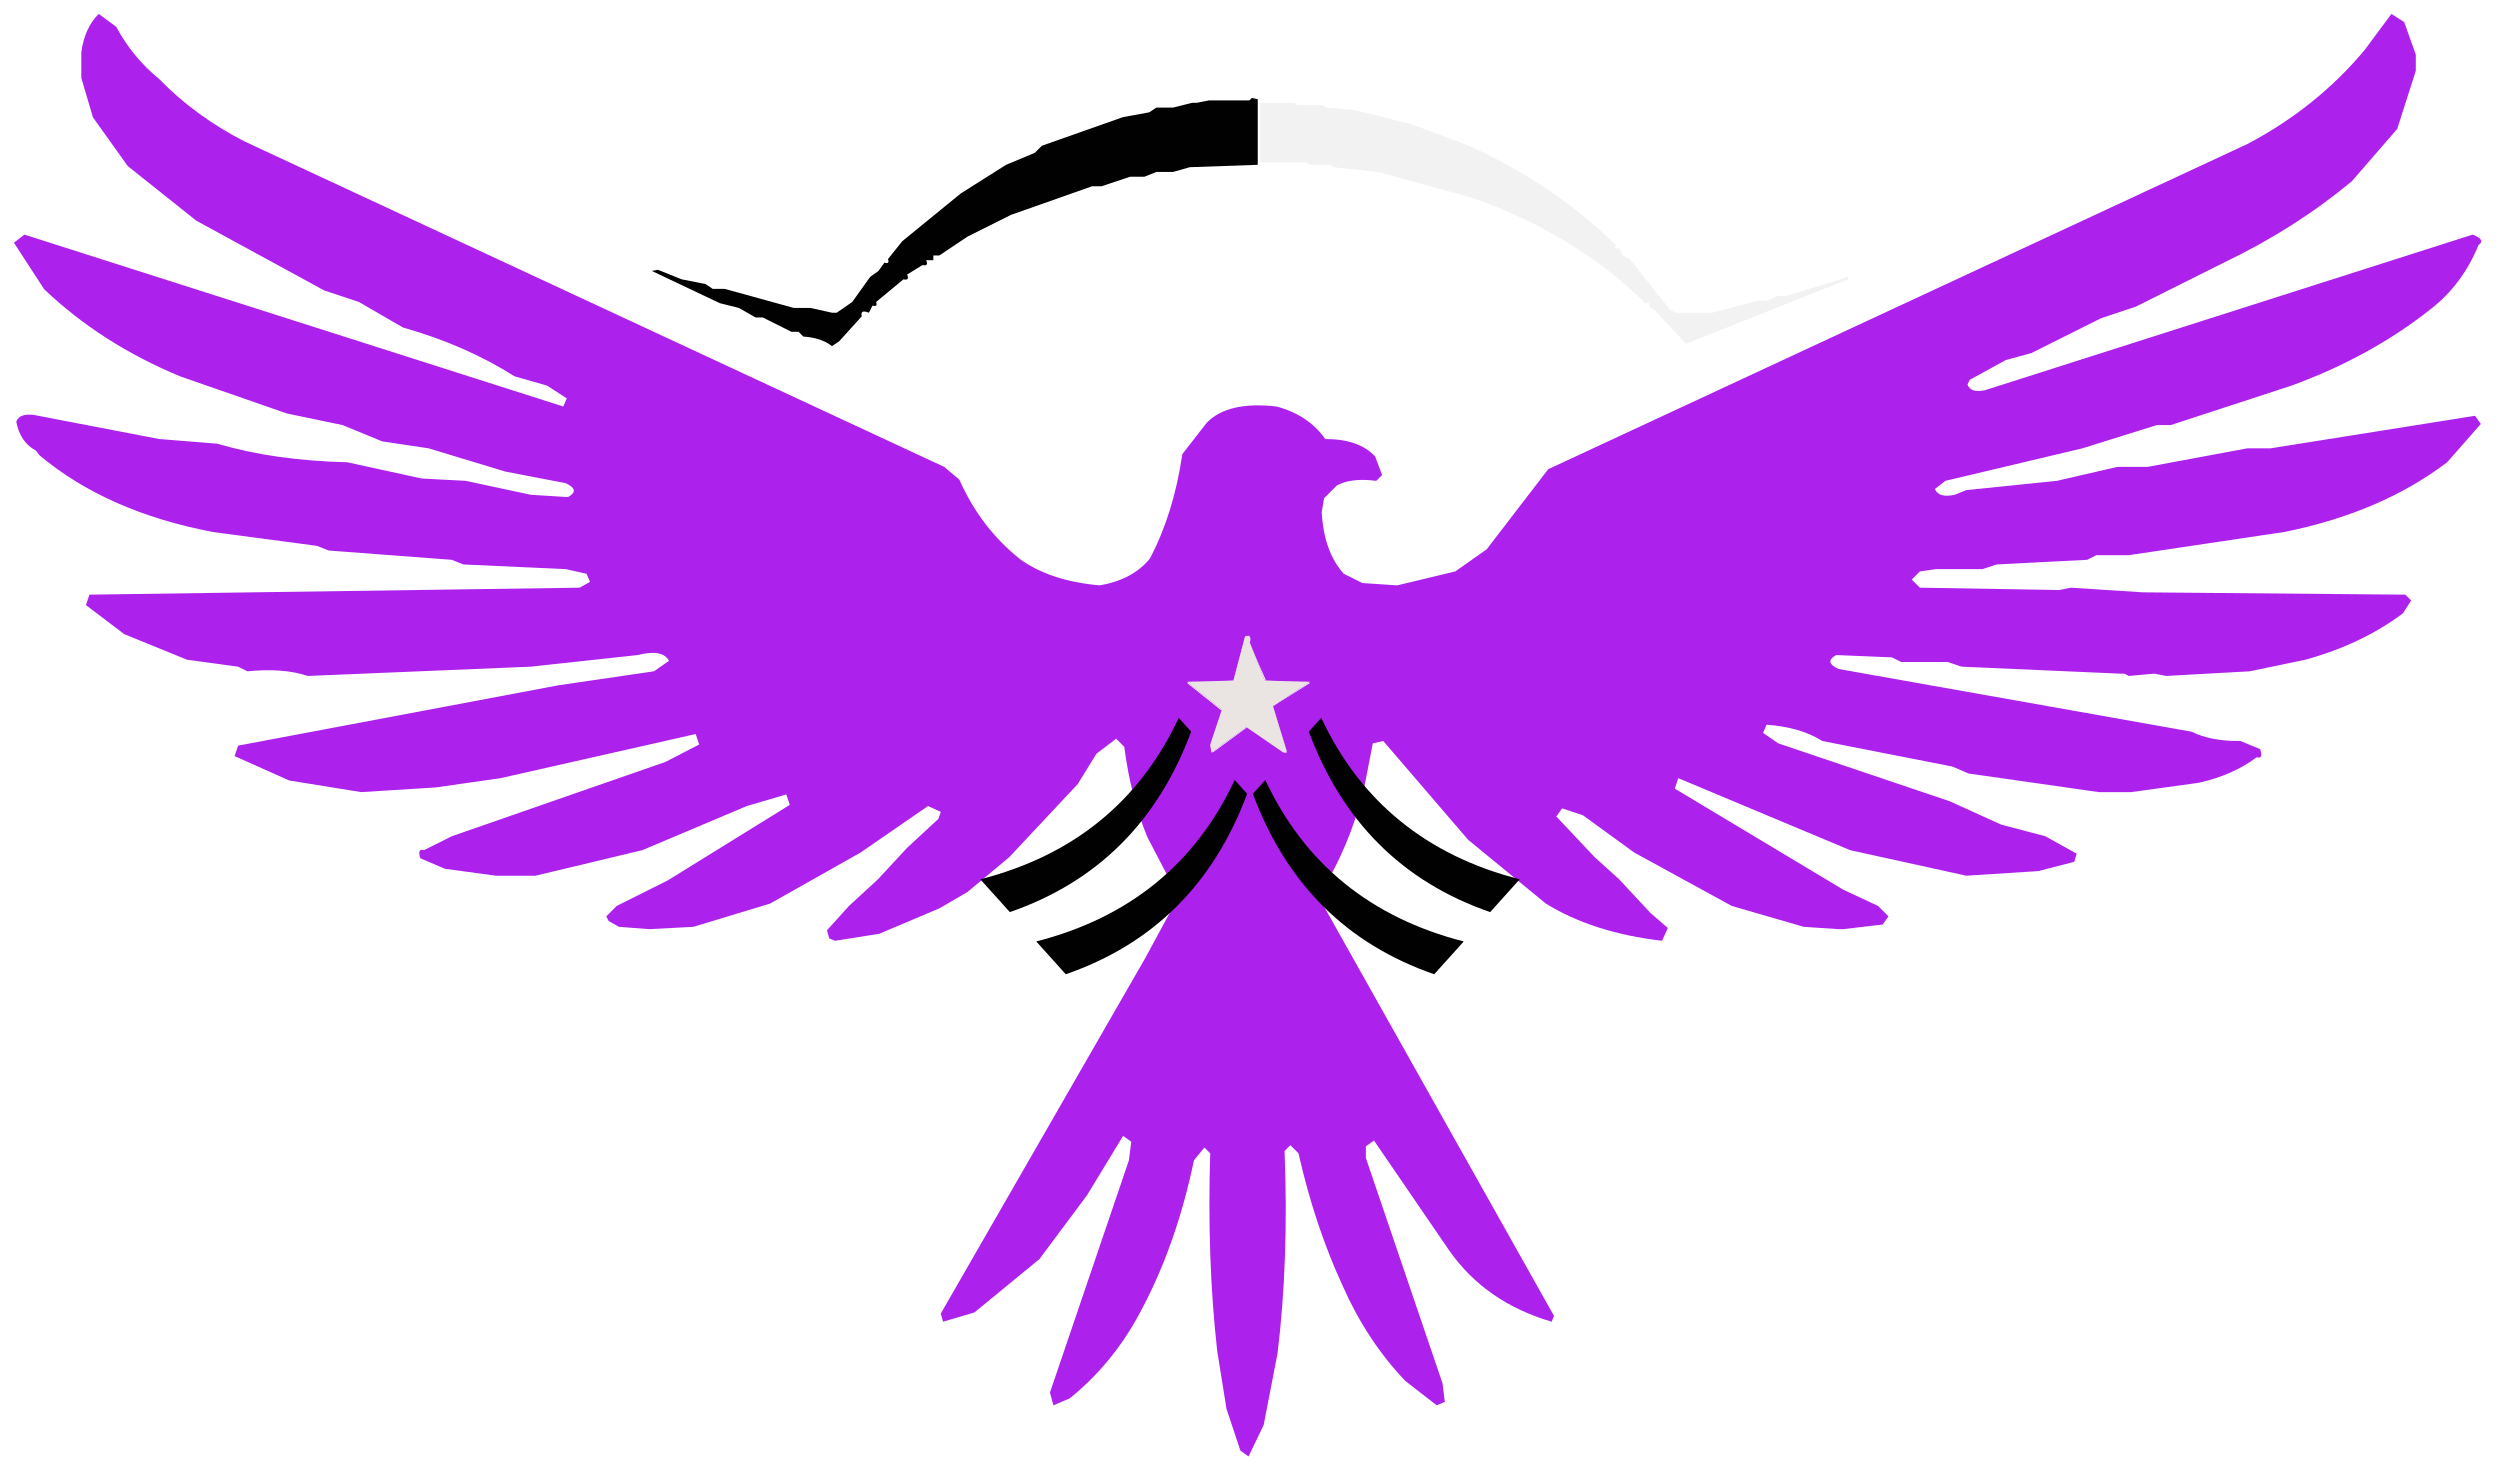
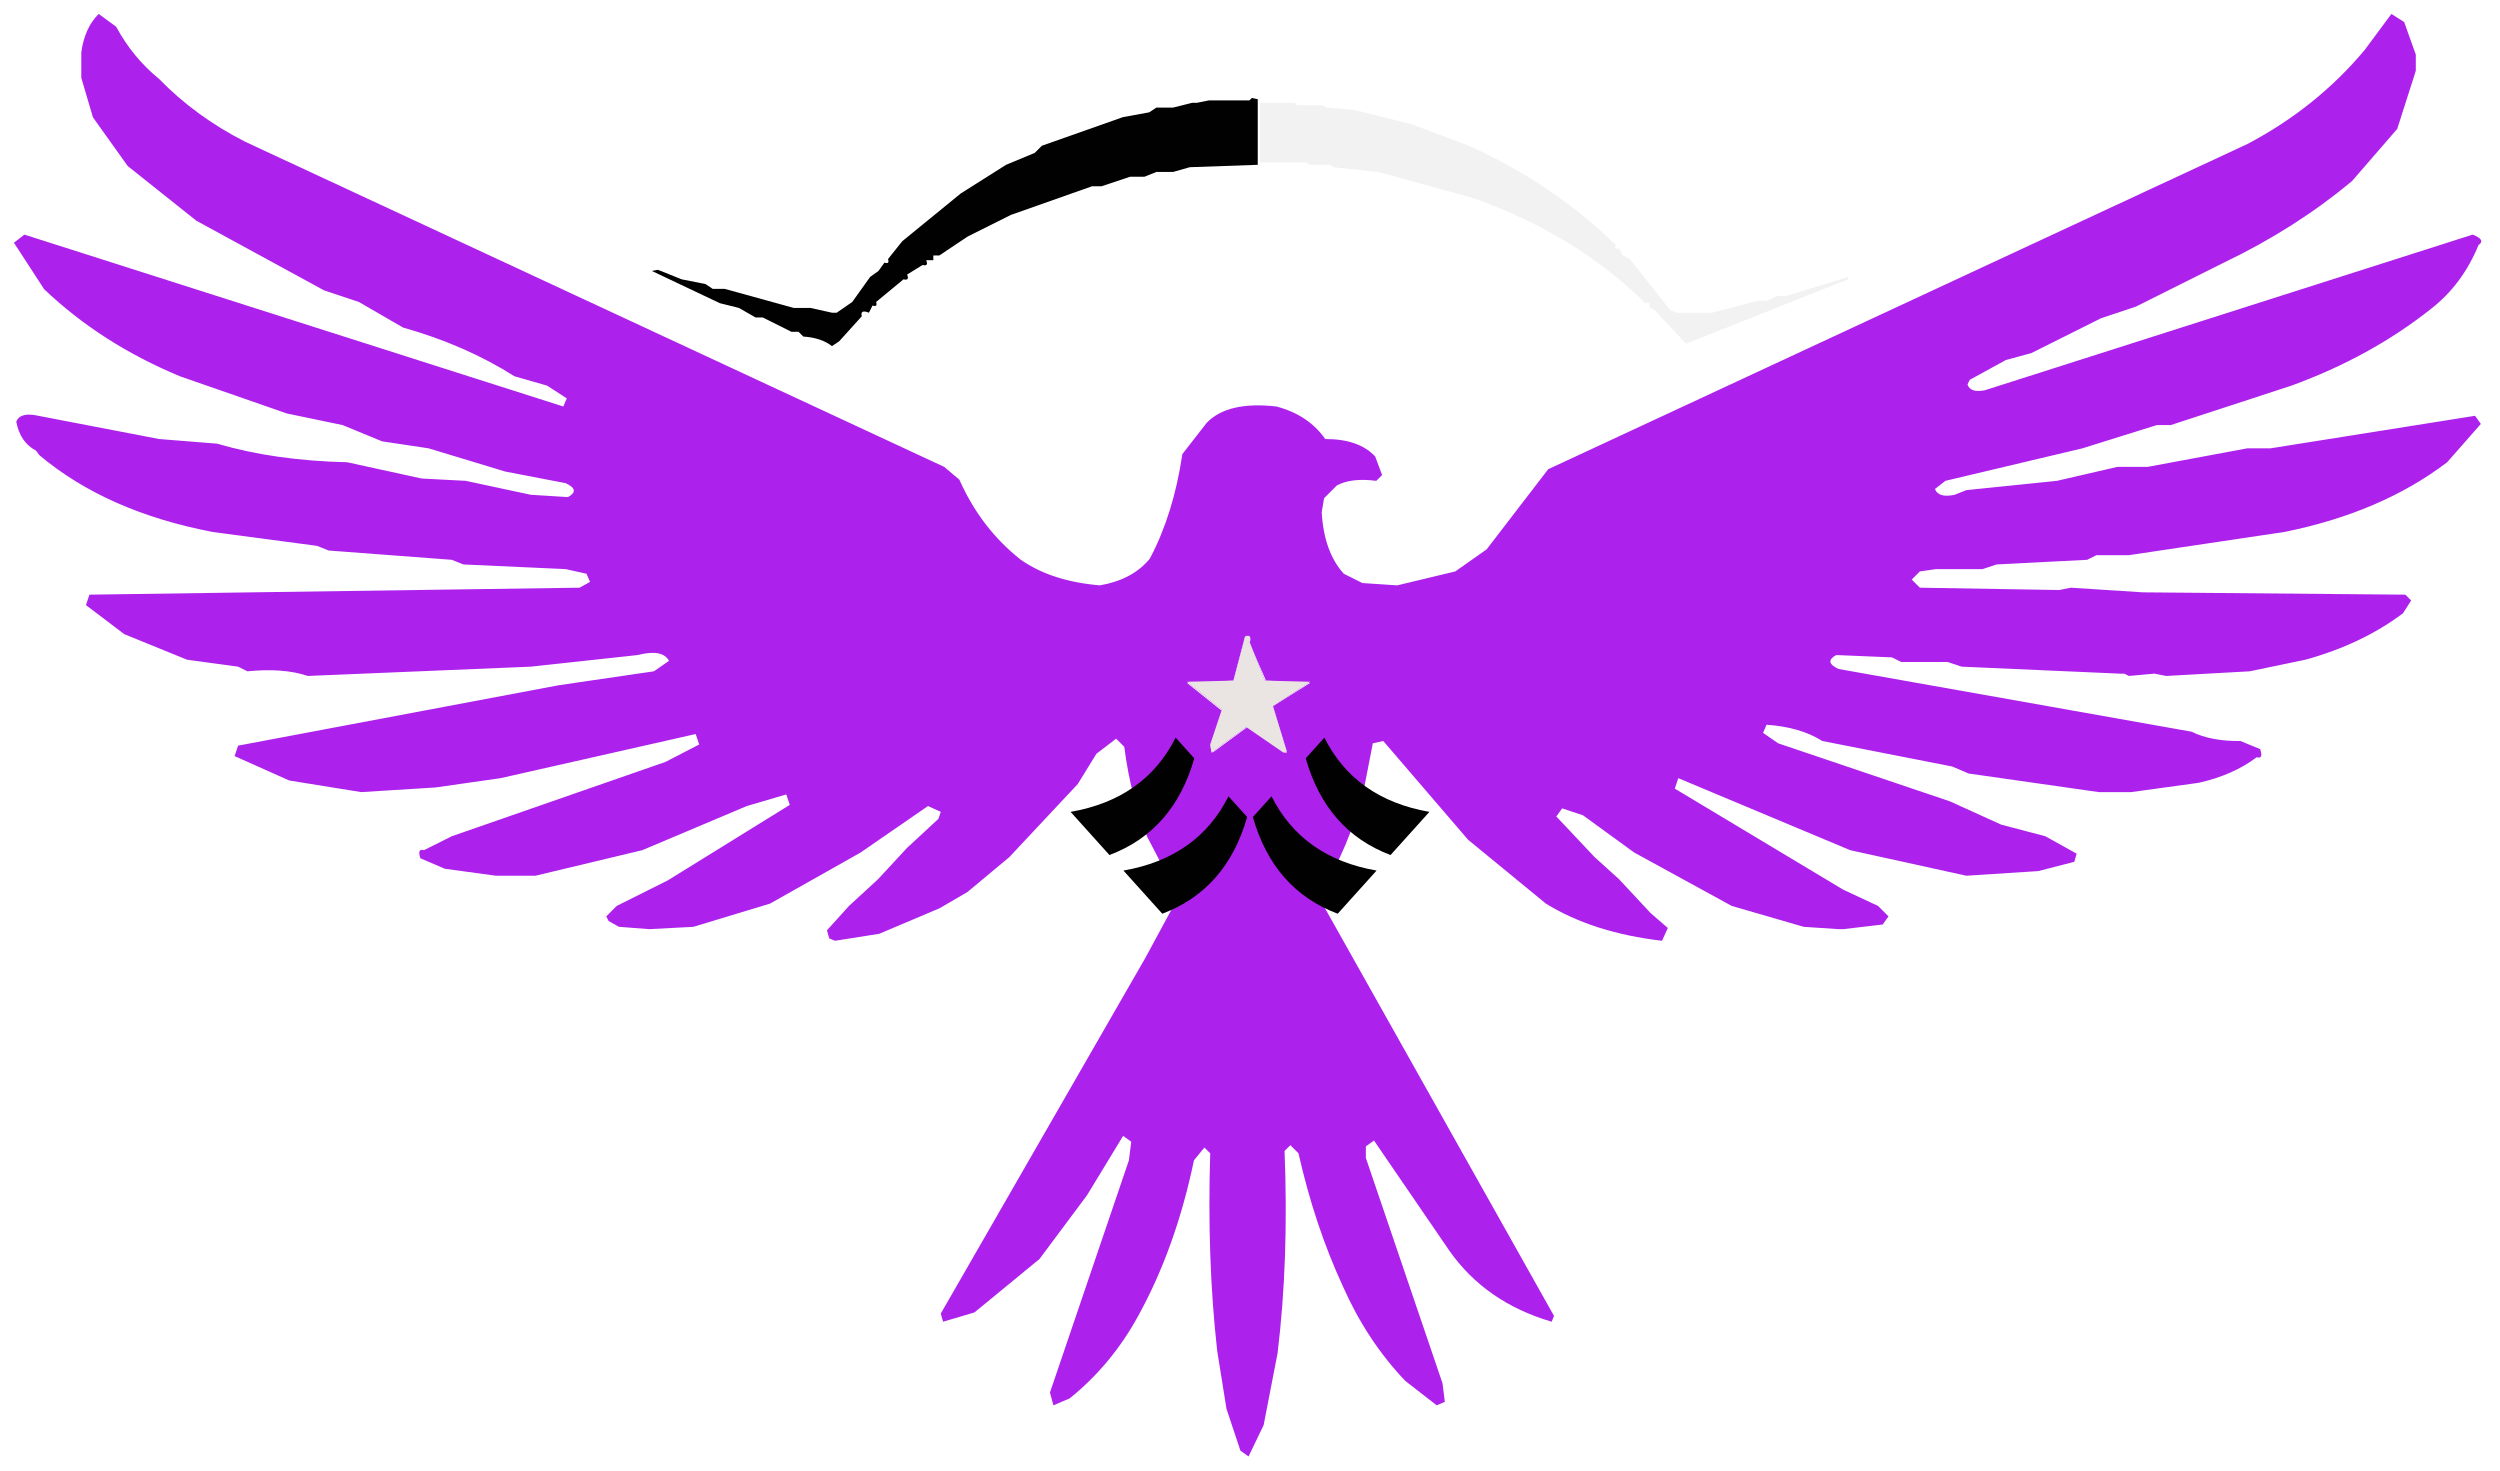
<svg xmlns="http://www.w3.org/2000/svg" viewBox="167 84 1076.25 633">
  <g fill="#AD21ED">
    <path d="M 209.5 90 L 217 95.5 Q 224.2 108.8 235.5 118 Q 251.3 134.2 272.5 145 L 573.5 285 L 580 290.5 Q 589.4 311.6 606.5 325 Q 619.75 334.25 640.5 336 Q 654.57 333.57 662 324.5 Q 672.21 305.21 676 279.5 L 686.5 266 Q 695.61 256.61 716.5 259 Q 730.33 262.67 737.5 273 Q 752.01 272.99 759 280.5 L 762 288.5 L 759.5 291 Q 748.63 289.62 742.5 293 L 737 298.5 L 736 304.5 Q 736.95 321.55 745.5 331 L 753.5 335 L 768.5 336 L 793.5 330 L 807 320.5 L 833.5 286 L 1134.5 146 Q 1164.29 130.29 1185 105.5 L 1196.5 90 L 1202 93.5 L 1207 107.5 L 1207 114.5 L 1199 139.5 L 1179.5 162 Q 1154.92 182.43 1124.5 197 L 1086.5 216 L 1071.5 221 L 1041.5 236 L 1030.5 239 L 1015 247.5 L 1014 249.5 Q 1015.25 253.25 1021.5 252 L 1231.5 185 Q 1237.25 187.25 1234 189.5 Q 1227.02 206.52 1213.5 217 Q 1187.57 237.57 1153.5 250 L 1101.5 267 L 1095.5 267 L 1063.5 277 L 1004.5 291 L 1000 294.5 Q 1001.5 298.5 1008.5 297 L 1013.5 295 L 1052.5 291 L 1078.5 285 L 1091.5 285 L 1134.5 277 L 1144.5 277 L 1232.5 263 L 1235 266.5 L 1220.5 283 Q 1192.1 304.6 1150.5 313 L 1083.5 323 L 1069.5 323 L 1065.5 325 L 1026.5 327 L 1020.5 329 L 1000.5 329 L 993.5 330 L 990 333.5 L 993.5 337 L 1053.5 338 L 1058.5 337 L 1089.5 339 L 1202.5 340 L 1205 342.5 L 1201.5 348 Q 1183.8 361.3 1159.5 368 L 1135.5 373 L 1099.5 375 L 1094.5 374 L 1083.5 375 L 1081.5 374 L 1079.5 374 L 1011.5 371 L 1005.5 369 L 985.5 369 L 981.5 367 L 957.5 366 Q 952 369 958.5 372 L 1110.5 399 Q 1118.84 403.16 1131.5 403 L 1140 406.5 Q 1141.5 410.88 1138.5 410 Q 1128.23 417.73 1113.5 421 L 1084.5 425 L 1070.5 425 L 1014.5 417 L 1007.5 414 L 951.5 403 Q 942.01 396.99 927.5 396 L 926 399.5 L 932.5 404 L 1006.5 429 L 1028.5 439 L 1047.5 444 L 1061 451.5 L 1060 455 L 1044.5 459 L 1013.5 461 L 963.5 450 L 889.5 419 L 888 423.5 L 960.5 467 L 975.5 474 L 980 478.5 L 977.5 482 L 960.5 484 L 958.5 484 L 943.5 483 L 912.5 474 L 870.5 451 L 848.5 435 L 839.5 432 L 837 435.5 L 853.5 453 L 864 462.5 L 877.5 477 L 885 483.5 L 882.5 489 Q 852.92 485.58 832.5 473 L 799 445.5 L 762.5 403 L 758 404 L 754 424.5 Q 747.71 448.71 736 467.5 L 736 472.5 L 836 650.5 L 835 653 Q 806.63 644.69 791 622.5 L 758.5 575 L 755 577.5 L 755 582.5 L 788 679.5 L 789 687.5 L 785.5 689 L 772 678.5 Q 755.4 661.1 745 637.5 Q 733 611.5 726 580.5 L 722.5 577 L 720 579.5 Q 721.87 626.38 717 666.5 L 711 697.5 L 704.5 711 L 701 708.5 L 695 690.5 L 691 665.5 Q 686.57 625.93 688 580.5 L 685.5 578 L 681 583.5 Q 673.16 621.16 657 650.5 Q 645.5 671.5 627.5 686 L 620.5 689 L 619 683.5 L 653 583.5 L 654 575.5 L 650.5 573 L 635 598.5 L 614.5 626 L 586.5 649 L 573 653 L 572 649.5 L 660 496.5 L 673 472.5 L 673 467.5 L 661 444.5 Q 653.8 427.21 651 405.5 L 647.5 402 L 639 408.5 L 631 421.5 L 601.5 453 L 583.5 468 L 571.5 475 L 545.5 486 L 526.5 489 L 524 488 L 523 484.5 L 532.5 474 L 545 462.5 L 557.5 449 L 571 436.5 L 572 433.5 L 566.5 431 L 537.5 451 L 498.5 473 L 465.5 483 L 446.5 484 L 433.5 483 L 429 480.5 L 428 478.5 L 432.5 474 L 454.5 463 L 507 430.5 L 505.5 426 L 488.5 431 L 443.5 450 L 397.5 461 L 380.5 461 L 358.5 458 L 348 453.5 Q 346.5 449.12 349.5 450 L 361.5 444 L 453.5 412 L 468 404.5 L 466.5 400 L 382.5 419 L 354.5 423 L 322.5 425 L 291.5 420 L 268 409.5 L 269.5 405 L 407.5 379 L 448.5 373 L 455 368.5 Q 452.25 363.25 441.5 366 L 395.5 371 L 299.5 375 Q 289.05 371.45 273.5 373 L 269.5 371 L 247.5 368 L 220.5 357 L 204 344.5 L 205.5 340 L 416.5 337 L 421 334.5 L 419.5 331 L 410.5 329 L 366.5 327 L 361.5 325 L 308.5 321 L 303.5 319 L 258.5 313 Q 212.98 304.29 184 280 L 182.5 278 Q 175.63 274.38 174 265.5 Q 175.75 261.25 183.5 263 L 235.5 273 L 260.5 275 Q 285.22 282.28 316.5 283 L 348.5 290 L 367.5 291 L 395.5 297 L 411.5 298 Q 417 295 410.5 292 L 384.5 287 L 351.5 277 L 331.5 274 L 314.5 267 L 290.5 262 L 244.5 246 Q 210.59 231.91 186 208.5 L 173 188.5 L 177.5 185 L 409.5 259 L 411 255.5 L 402.5 250 L 388.5 246 Q 367.4 232.6 340.5 225 L 321.5 214 L 306.5 209 L 251.5 179 L 222 155.5 L 207 134.5 L 202 117.5 L 202 106.5 Q 203.44 95.94 209.5 90 Z M 703 358 L 698 377 L 678 378 L 693 390 L 688 405 L 689 408 L 704 397 L 720 408 L 721 408 L 715 388 L 731 378 L 712 377 L 705 361 Q 706 357 703 358 Z " />
    <path d="M 703 358 Q 706 356.75 705 360.5 L 711.5 377 L 731 377.5 L 715 388 L 721 407.5 L 719.5 408 L 703.5 397 L 688.5 408 L 688 404.5 L 693 389.5 L 678 377.5 L 698 377 L 703 358 Z " />
  </g>
  <g fill="#EAE5E3">
    <path d="M 703 358 Q 706 356.75 705 360.5 L 711.5 377 L 731 377.5 L 715 388 L 721 407.5 L 719.5 408 L 703.5 397 L 688.5 408 L 688 404.5 L 693 389.5 L 678 377.5 L 698 377 L 703 358 Z " />
  </g>
  <g fill="#010101">
    <path d="M 705.9 126.2 L 708.46 126.71 L 708.46 154.95 L 679.2 155.98 L 672.01 158.03 L 664.82 158.03 L 659.68 160.09 L 653.52 160.09 L 641.2 164.2 L 637.09 164.2 L 602.18 176.52 L 583.69 185.76 L 571.37 193.98 L 568.8 193.98 L 568.8 196.03 L 565.72 196.03 Q 566.88 198.77 564.18 198.08 L 557.51 202.19 Q 558.67 204.93 555.96 204.25 L 544.16 214 Q 544.93 216.31 542.62 215.54 L 541.07 218.62 Q 537.22 217.08 537.99 220.16 L 528.24 230.95 L 525.16 233 Q 520.56 229.39 512.83 228.89 L 510.78 226.84 L 507.7 226.84 L 495.38 220.68 L 492.3 220.68 L 485.11 216.57 L 476.89 214.52 L 447.63 200.65 L 450.19 200.14 L 460.46 204.25 L 470.73 206.3 L 473.81 208.35 L 478.95 208.35 L 508.73 216.57 L 515.92 216.57 L 525.16 218.62 L 527.21 218.62 L 533.89 214 L 541.59 203.22 L 545.18 200.65 L 547.75 197.06 Q 550.06 197.83 549.29 195.52 L 555.45 187.82 L 580.61 167.28 L 600.12 154.95 L 612.45 149.82 L 615.53 146.74 L 650.44 134.42 L 661.74 132.36 L 664.82 130.31 L 672.01 130.31 L 680.22 128.25 L 682.28 128.25 L 687.41 127.23 L 704.87 127.23 L 705.9 126.2 Z " />
  </g>
  <g fill="#F2F2F2">
    <path d="M 709.49 128.25 L 724.38 128.25 L 725.41 129.28 L 736.7 129.28 L 737.73 130.31 L 750.05 131.33 L 774.7 137.5 L 799.34 146.74 Q 835.75 163.22 862.5 189.36 Q 861.73 191.67 864.04 190.9 L 865.58 193.98 L 868.66 195.52 L 886.12 217.6 L 888.69 218.62 L 904.09 218.62 L 923.6 213.49 L 927.71 213.49 L 931.82 211.43 L 935.93 211.43 L 962.63 203.22 L 962.63 204.25 L 892.79 231.97 L 879.44 217.6 L 876.88 216.06 Q 877.65 213.75 875.34 214.52 Q 845.31 184.98 801.4 169.33 L 760.32 158.03 L 740.81 155.98 L 739.78 154.95 L 730.54 154.95 L 729.51 153.93 L 709.49 153.93 L 709.49 128.25 Z " />
  </g>
  <g fill="#010101">
-     <path d="M 730.45 398.97 Q 752.08 457.14 808.51 476.66 L 821.23 462.54 Q 761.12 447.11 735.8 393.03 Z" />
-     <path d="M 706.36 425.73 Q 728 483.89 784.43 503.42 L 797.14 489.3 Q 737.03 473.86 711.71 419.78 Z" />
-     <path d="M 679.8 398.97 Q 658.17 457.14 601.74 476.66 L 589.02 462.54 Q 649.13 447.11 674.45 393.03 Z" />
-     <path d="M 703.89 425.73 Q 682.25 483.89 625.82 503.42 L 613.11 489.3 Q 673.22 473.86 698.54 419.78 Z" />
+     <path d="M 729.11 410.46 Q 738 441.68 765.63 452.09 L 782.36 433.51 Q 750.38 427.93 737.14 401.54 Z" />
+     <path d="M 706.36 435.73 Q 715.25 466.95 742.88 477.36 L 759.61 458.78 Q 727.63 453.2 714.39 426.81 Z" />
+     <path d="M 681.14 410.46 Q 672.25 441.68 644.62 452.09 L 627.89 433.51 Q 659.87 427.93 673.11 401.54 Z" />
+     <path d="M 703.89 435.73 Q 695 466.95 667.37 477.36 L 650.64 458.78 Q 682.62 453.2 695.86 426.81 Z" />
  </g>
</svg>
